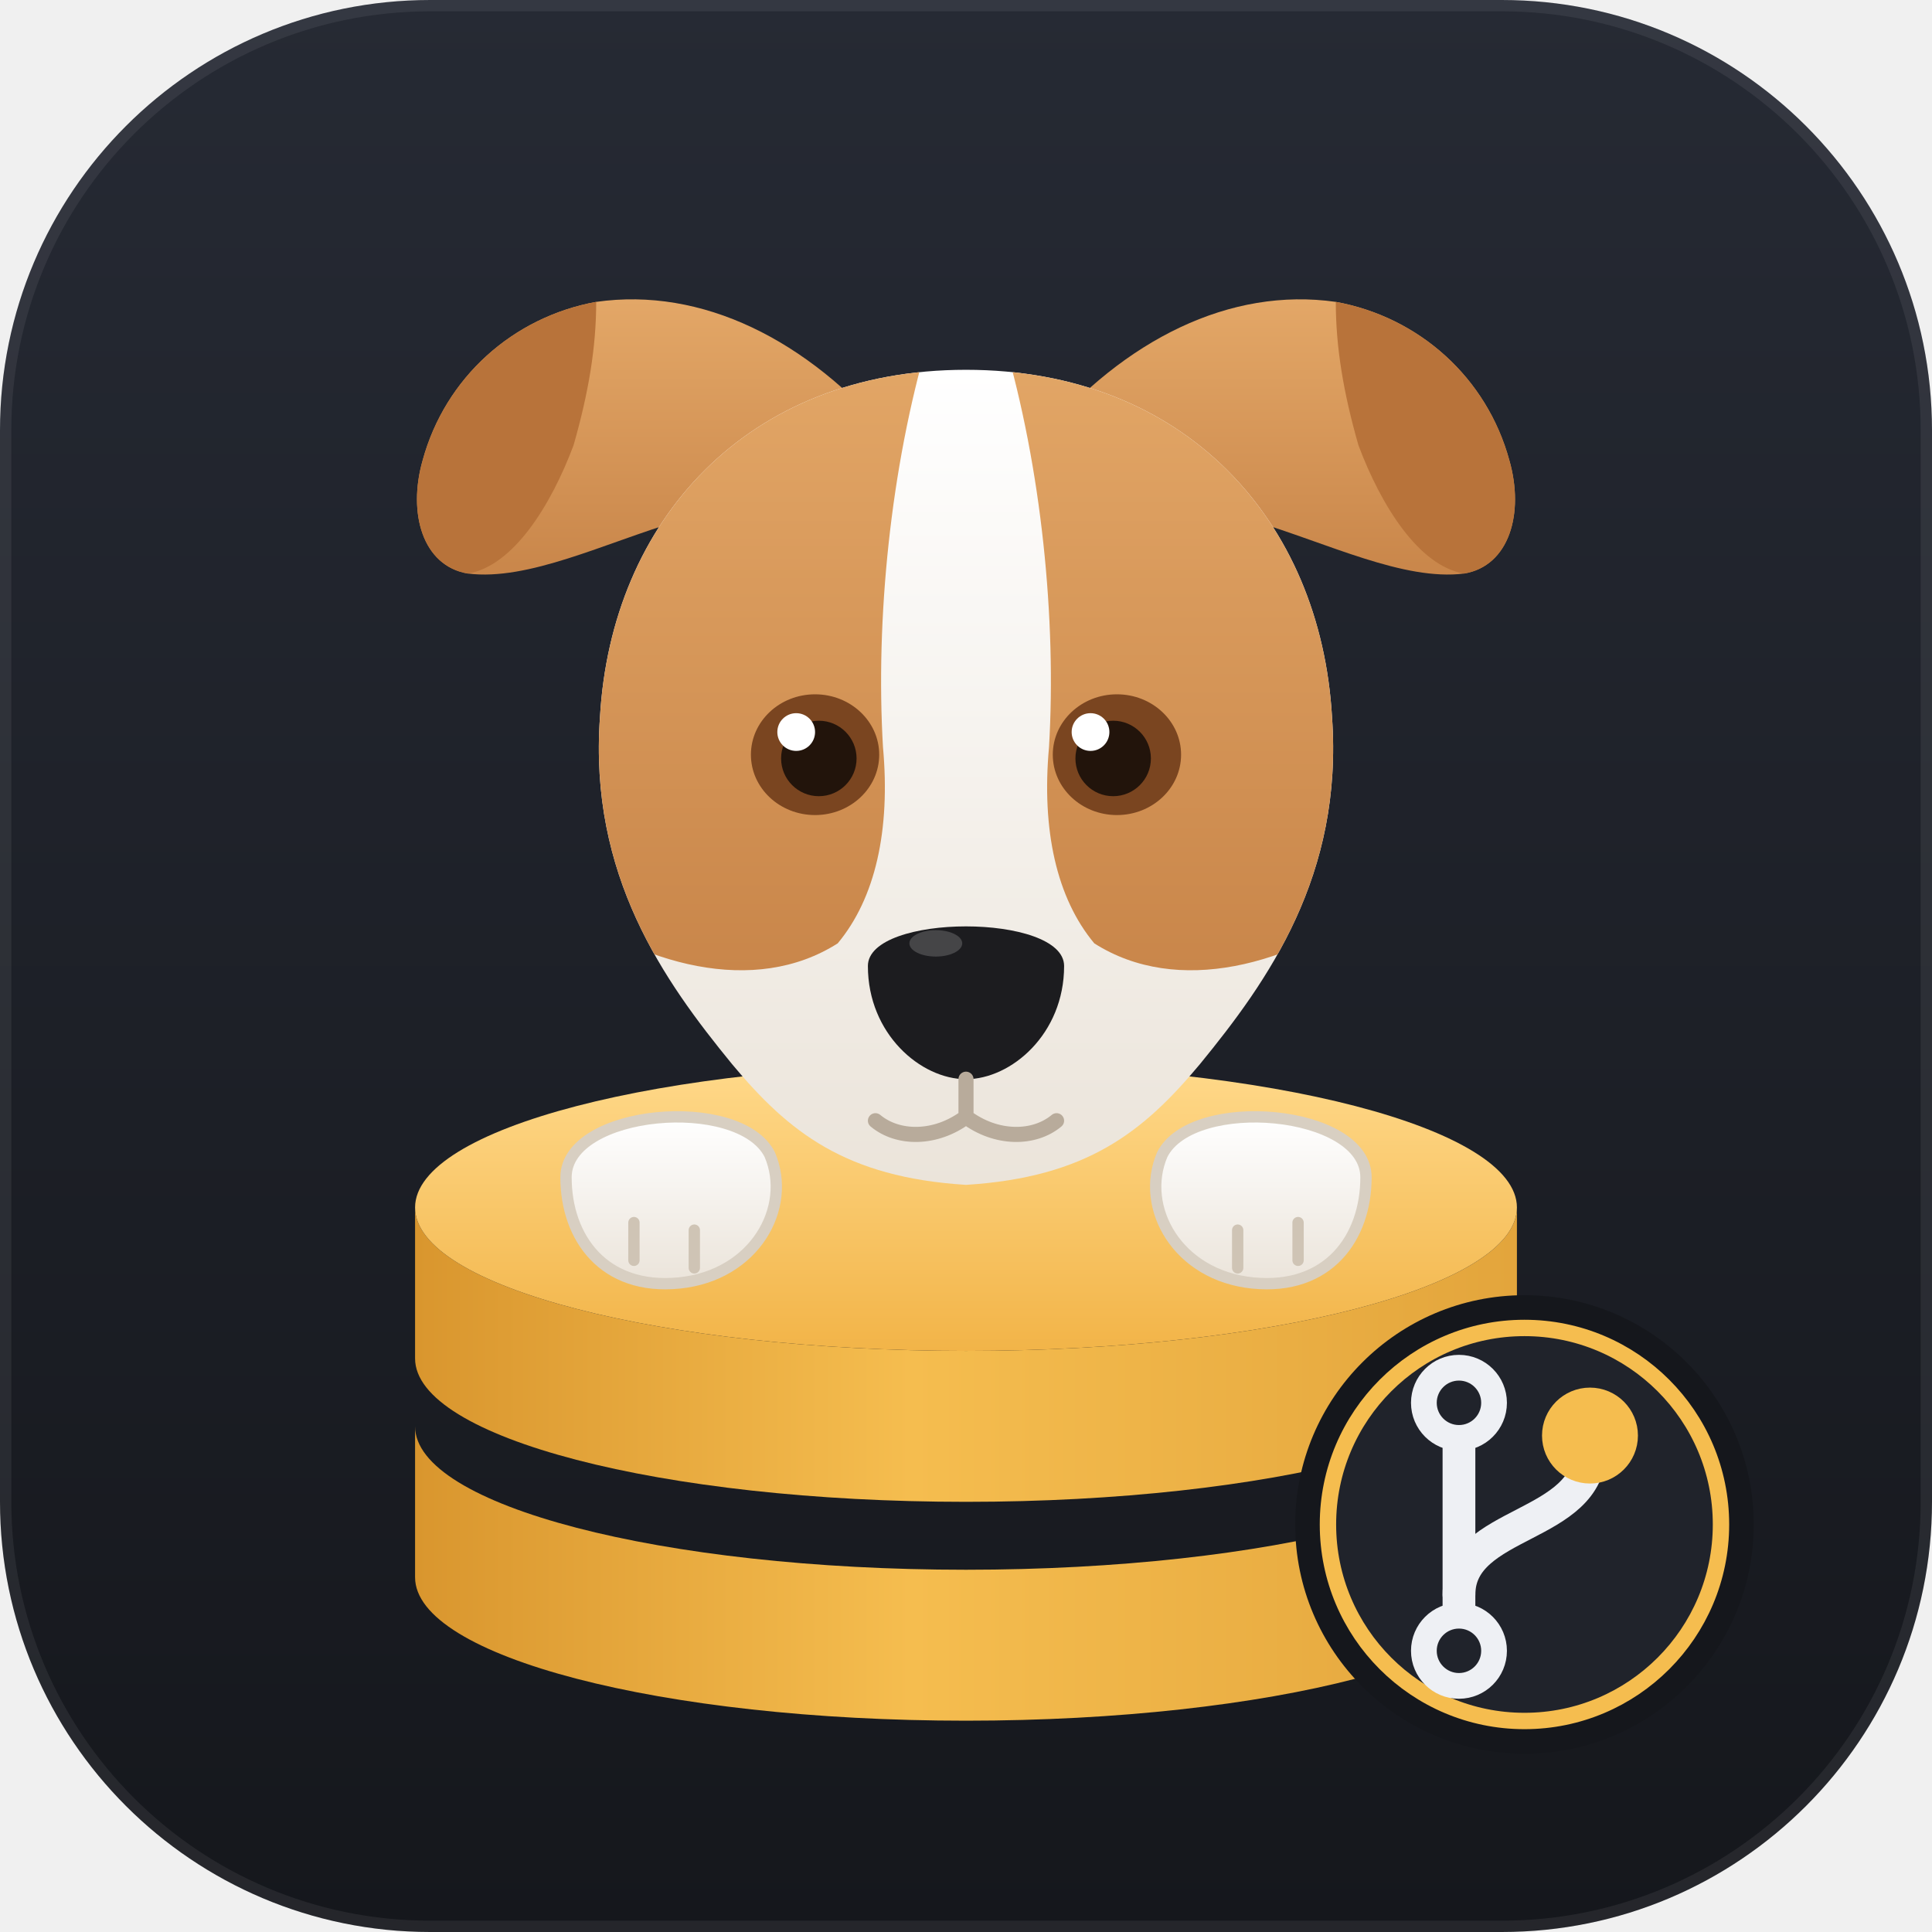
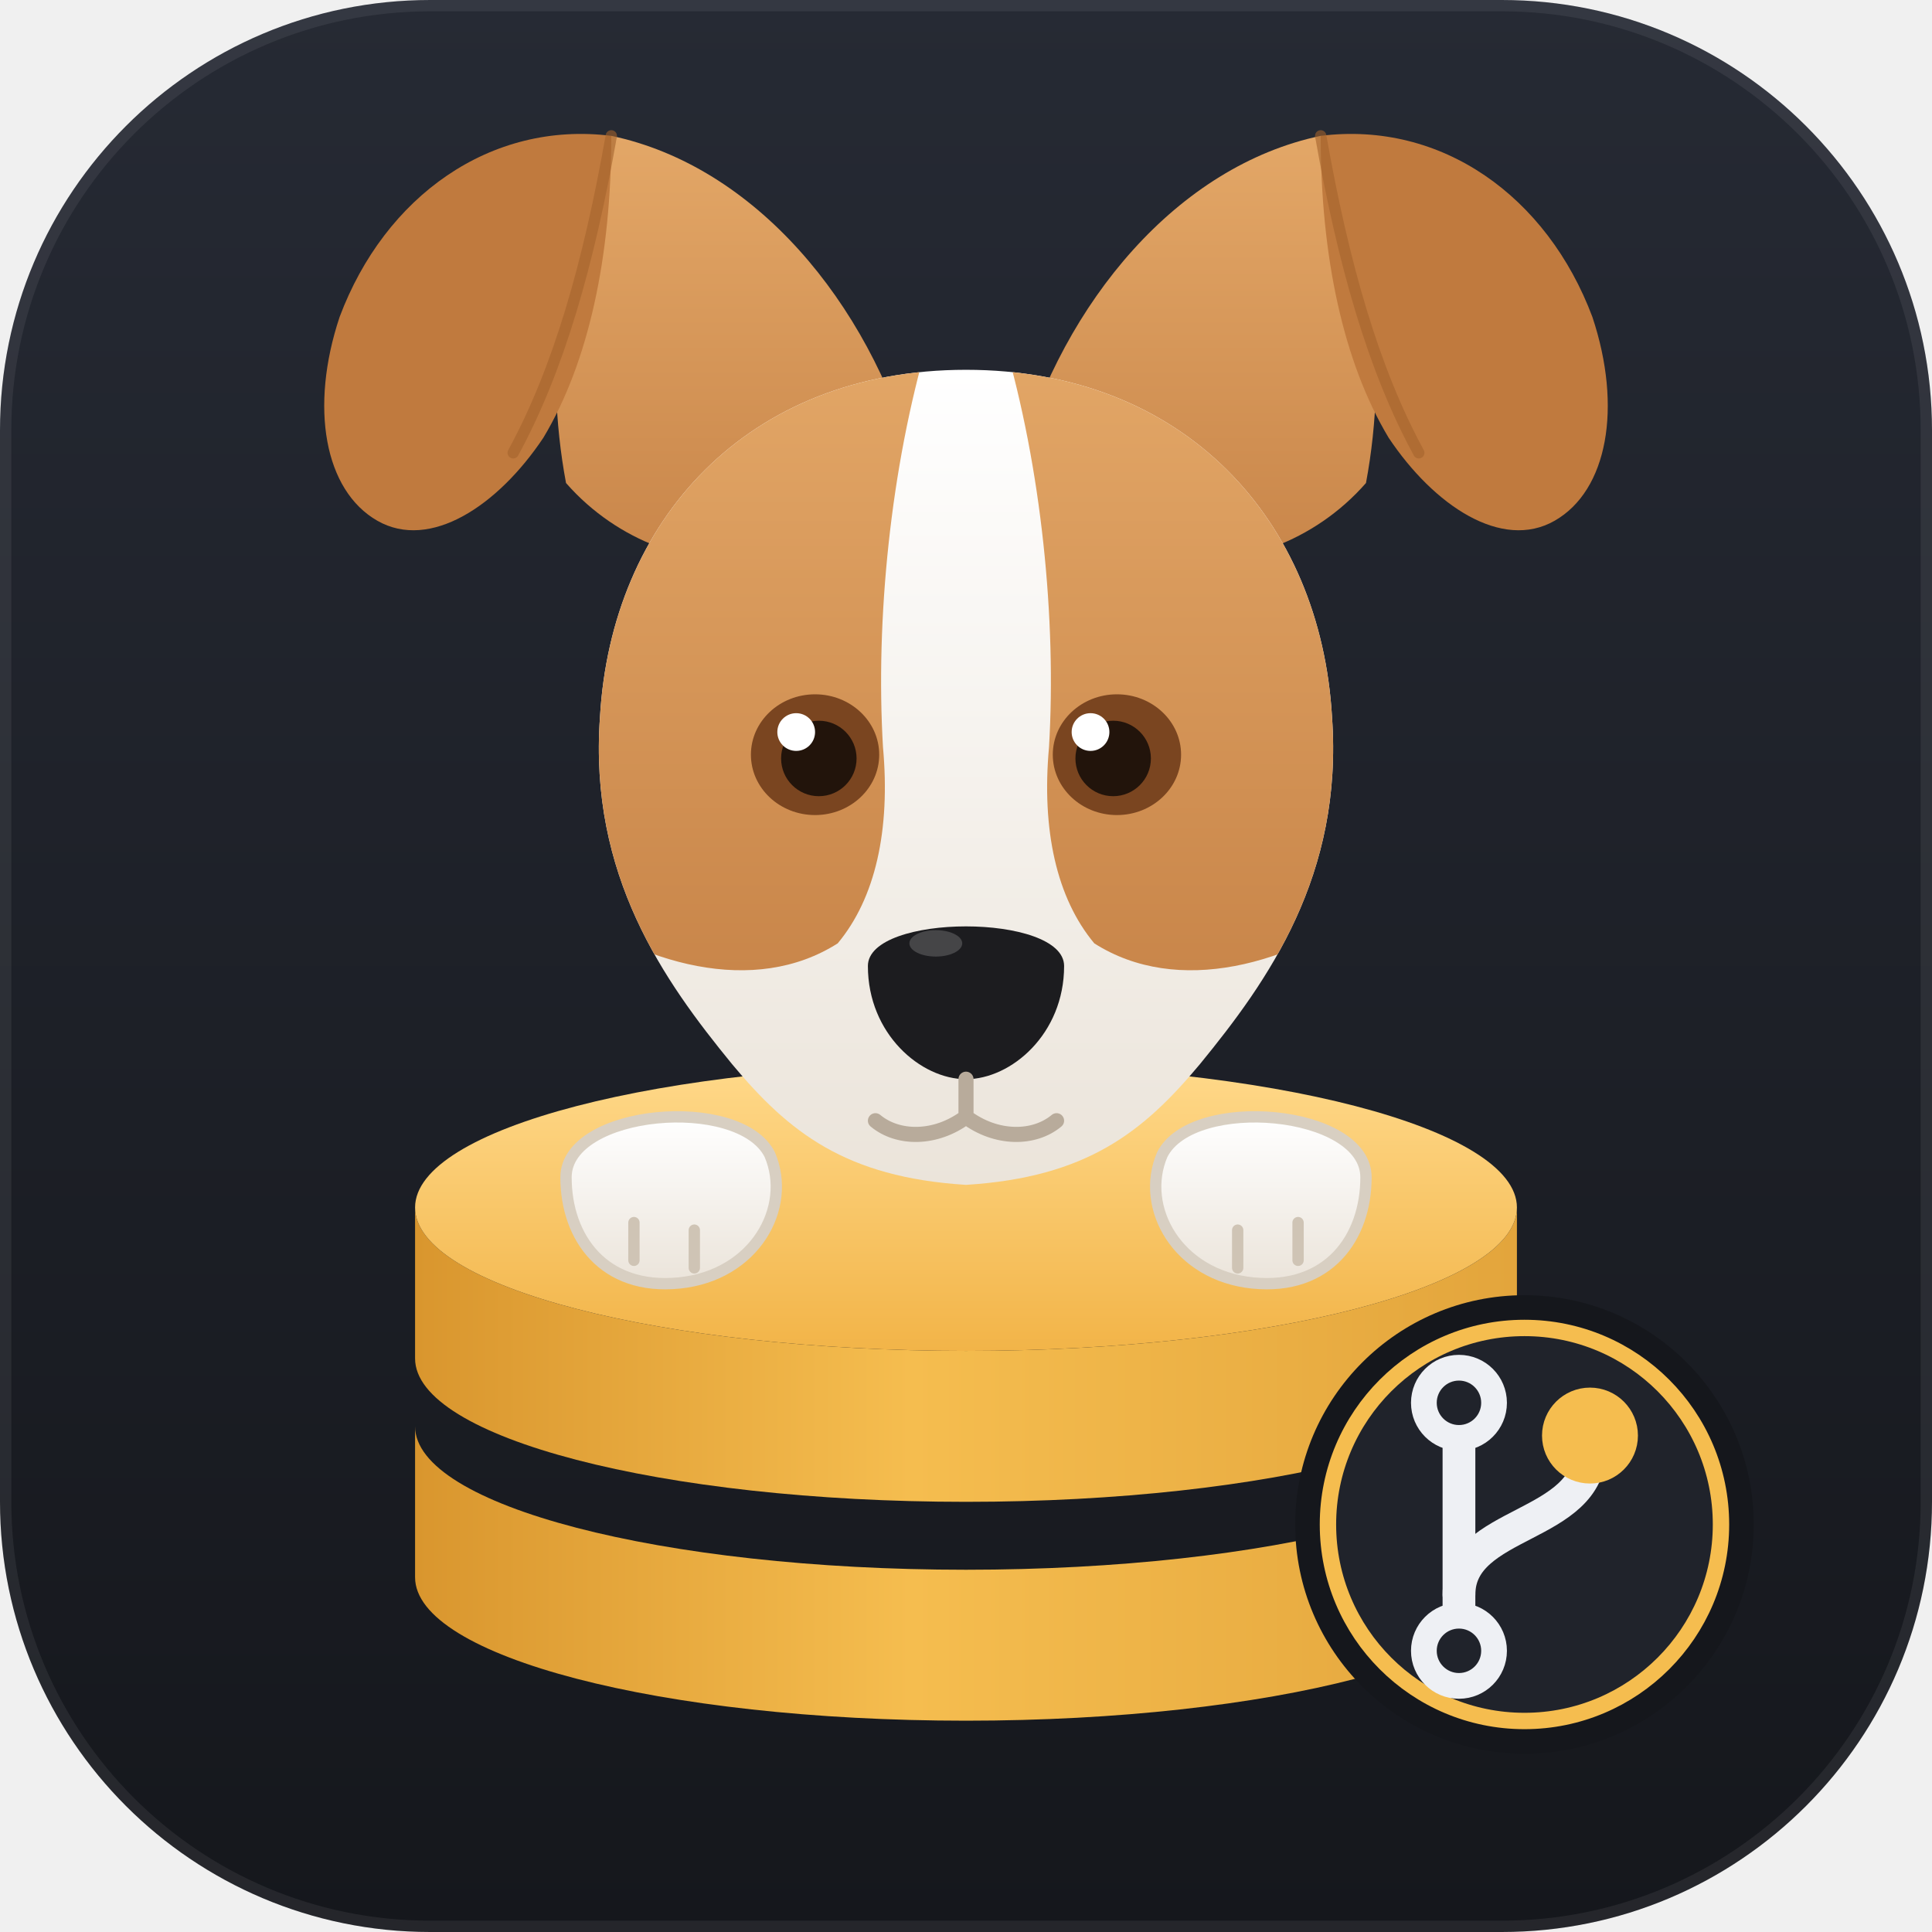
<svg xmlns="http://www.w3.org/2000/svg" viewBox="0 0 512 512" width="512" height="512">
  <defs>
    <linearGradient id="tile" x1="0" y1="0" x2="0" y2="1">
      <stop offset="0" stop-color="#262a34" />
      <stop offset="1" stop-color="#15171c" />
    </linearGradient>
    <linearGradient id="body" x1="0" y1="0" x2="1" y2="0">
      <stop offset="0" stop-color="#d9962e" />
      <stop offset="0.45" stop-color="#f5bd4f" />
      <stop offset="1" stop-color="#e3a53c" />
    </linearGradient>
    <linearGradient id="top" x1="0" y1="0" x2="0" y2="1">
      <stop offset="0" stop-color="#ffd98a" />
      <stop offset="1" stop-color="#f2b448" />
    </linearGradient>
    <linearGradient id="fur" x1="0" y1="0" x2="0" y2="1">
      <stop offset="0" stop-color="#ffffff" />
      <stop offset="1" stop-color="#ebe4da" />
    </linearGradient>
    <linearGradient id="tan" x1="0" y1="0" x2="0" y2="1">
      <stop offset="0" stop-color="#e3a767" />
      <stop offset="1" stop-color="#c9864a" />
    </linearGradient>
    <clipPath id="head">
      <path d="M256 104 C314 104 350 144 353 196 C356 238 336 266 318 288 C303 306 288 318 256 320 C224 318 209 306 194 288 C176 266 156 238 159 196 C162 144 198 104 256 104 Z" />
    </clipPath>
  </defs>
  <rect x="0" y="0" width="512" height="512" rx="114" fill="url(#tile)" />
  <rect x="1.5" y="1.5" width="509" height="509" rx="112.5" fill="none" stroke="#ffffff" stroke-opacity="0.07" stroke-width="3" />
  <g transform="translate(0 -6)">
    <path d="M110 384 v40 a146 38 0 0 0 292 0 v-40 a146 38 0 0 1 -292 0 z" fill="url(#body)" />
    <path d="M110 326 v40 a146 38 0 0 0 292 0 v-40 a146 38 0 0 1 -292 0 z" fill="url(#body)" />
    <ellipse cx="256" cy="326" rx="146" ry="38" fill="url(#top)" />
-     <path d="M236 122 C214 96 186 82 158 86 C136 90 118 106 112 128 C108 142 112 156 124 158 C140 160 160 150 180 144 C196 138 214 132 236 122 Z" fill="url(#tan)" />
-     <path d="M158 86 C136 90 118 106 112 128 C108 142 112 156 124 158 C136 156 146 140 152 124 C156 110 158 98 158 86 Z" fill="#b8733a" />
-     <path d="M276 122 C298 96 326 82 354 86 C376 90 394 106 400 128 C404 142 400 156 388 158 C372 160 352 150 332 144 C316 138 298 132 276 122 Z" fill="url(#tan)" />
-     <path d="M354 86 C376 90 394 106 400 128 C404 142 400 156 388 158 C376 156 366 140 360 124 C356 110 354 98 354 86 Z" fill="#b8733a" />
+     <path d="M242 128 C230 86 200 50 162 42 C148 66 144 102 150 134 C164 150 184 156 198 154 C216 144 232 136 242 128 Z" fill="url(#tan)" />
+     <path d="M162 42 C130 38 102 58 90 90 C82 114 86 136 100 144 C114 152 132 140 144 122 C156 102 162 74 162 42 Z" fill="#c07a3e" />
+     <path d="M162 42 C156 76 148 104 136 126" fill="none" stroke="#a4632c" stroke-width="3" stroke-linecap="round" opacity="0.6" />
+     <path d="M270 128 C282 86 312 50 350 42 C364 66 368 102 362 134 C348 150 328 156 314 154 C296 144 280 136 270 128 Z" fill="url(#tan)" />
+     <path d="M350 42 C382 38 410 58 422 90 C430 114 426 136 412 144 C398 152 380 140 368 122 C356 102 350 74 350 42 Z" fill="#c07a3e" />
+     <path d="M350 42 C356 76 364 104 376 126" fill="none" stroke="#a4632c" stroke-width="3" stroke-linecap="round" opacity="0.6" />
    <path d="M256 104 C314 104 350 144 353 196 C356 238 336 266 318 288 C303 306 288 318 256 320 C224 318 209 306 194 288 C176 266 156 238 159 196 C162 144 198 104 256 104 Z" fill="url(#fur)" />
    <g clip-path="url(#head)">
      <path d="M246 96 C236 130 232 170 234 204 C236 226 232 244 222 256 C200 270 170 262 146 244 L146 96 Z" fill="url(#tan)" />
      <path d="M266 96 C276 130 280 170 278 204 C276 226 280 244 290 256 C312 270 342 262 366 244 L366 96 Z" fill="url(#tan)" />
    </g>
    <g>
      <ellipse cx="216" cy="206" rx="17" ry="16" fill="#7a4520" />
      <ellipse cx="296" cy="206" rx="17" ry="16" fill="#7a4520" />
      <circle cx="217" cy="207" r="10" fill="#22140b" />
      <circle cx="295" cy="207" r="10" fill="#22140b" />
      <circle cx="211" cy="200" r="5" fill="#ffffff" />
      <circle cx="289" cy="200" r="5" fill="#ffffff" />
    </g>
    <path d="M230 262 C230 248 282 248 282 262 C282 280 268 292 256 292 C244 292 230 280 230 262 Z" fill="#1c1c1f" />
    <ellipse cx="248" cy="256" rx="7" ry="3.5" fill="#ffffff" fill-opacity="0.18" />
    <path d="M256 292 v10 M256 302 c-8 6 -18 6 -24 1 M256 302 c8 6 18 6 24 1" fill="none" stroke="#b8ab9b" stroke-width="4" stroke-linecap="round" />
    <g fill="url(#fur)" stroke="#d8cfc2" stroke-width="3">
      <path d="M150 318 C150 300 196 296 204 312 C210 326 200 344 180 346 C160 348 150 334 150 318 Z" />
      <path d="M362 318 C362 300 316 296 308 312 C302 326 312 344 332 346 C352 348 362 334 362 318 Z" />
    </g>
    <g stroke="#cfc4b5" stroke-width="3" stroke-linecap="round">
      <path d="M168 330 v10 M184 332 v10" />
      <path d="M344 330 v10 M328 332 v10" />
    </g>
  </g>
  <g transform="translate(404 404) scale(0.62) translate(-378 -378)">
    <circle cx="378" cy="378" r="98" fill="#15171c" />
    <circle cx="378" cy="378" r="84" fill="#20232b" stroke="#f5bd4f" stroke-width="7" />
    <g fill="none" stroke="#eef0f4" stroke-width="14" stroke-linecap="round">
      <path d="M350 330 v96" />
      <path d="M406 346 c0 34 -56 30 -56 62" />
    </g>
    <g fill="#20232b" stroke="#eef0f4" stroke-width="11">
      <circle cx="350" cy="326" r="15" />
      <circle cx="350" cy="432" r="15" />
      <circle cx="406" cy="340" r="15" fill="#f5bd4f" stroke="#f5bd4f" />
    </g>
  </g>
</svg>
